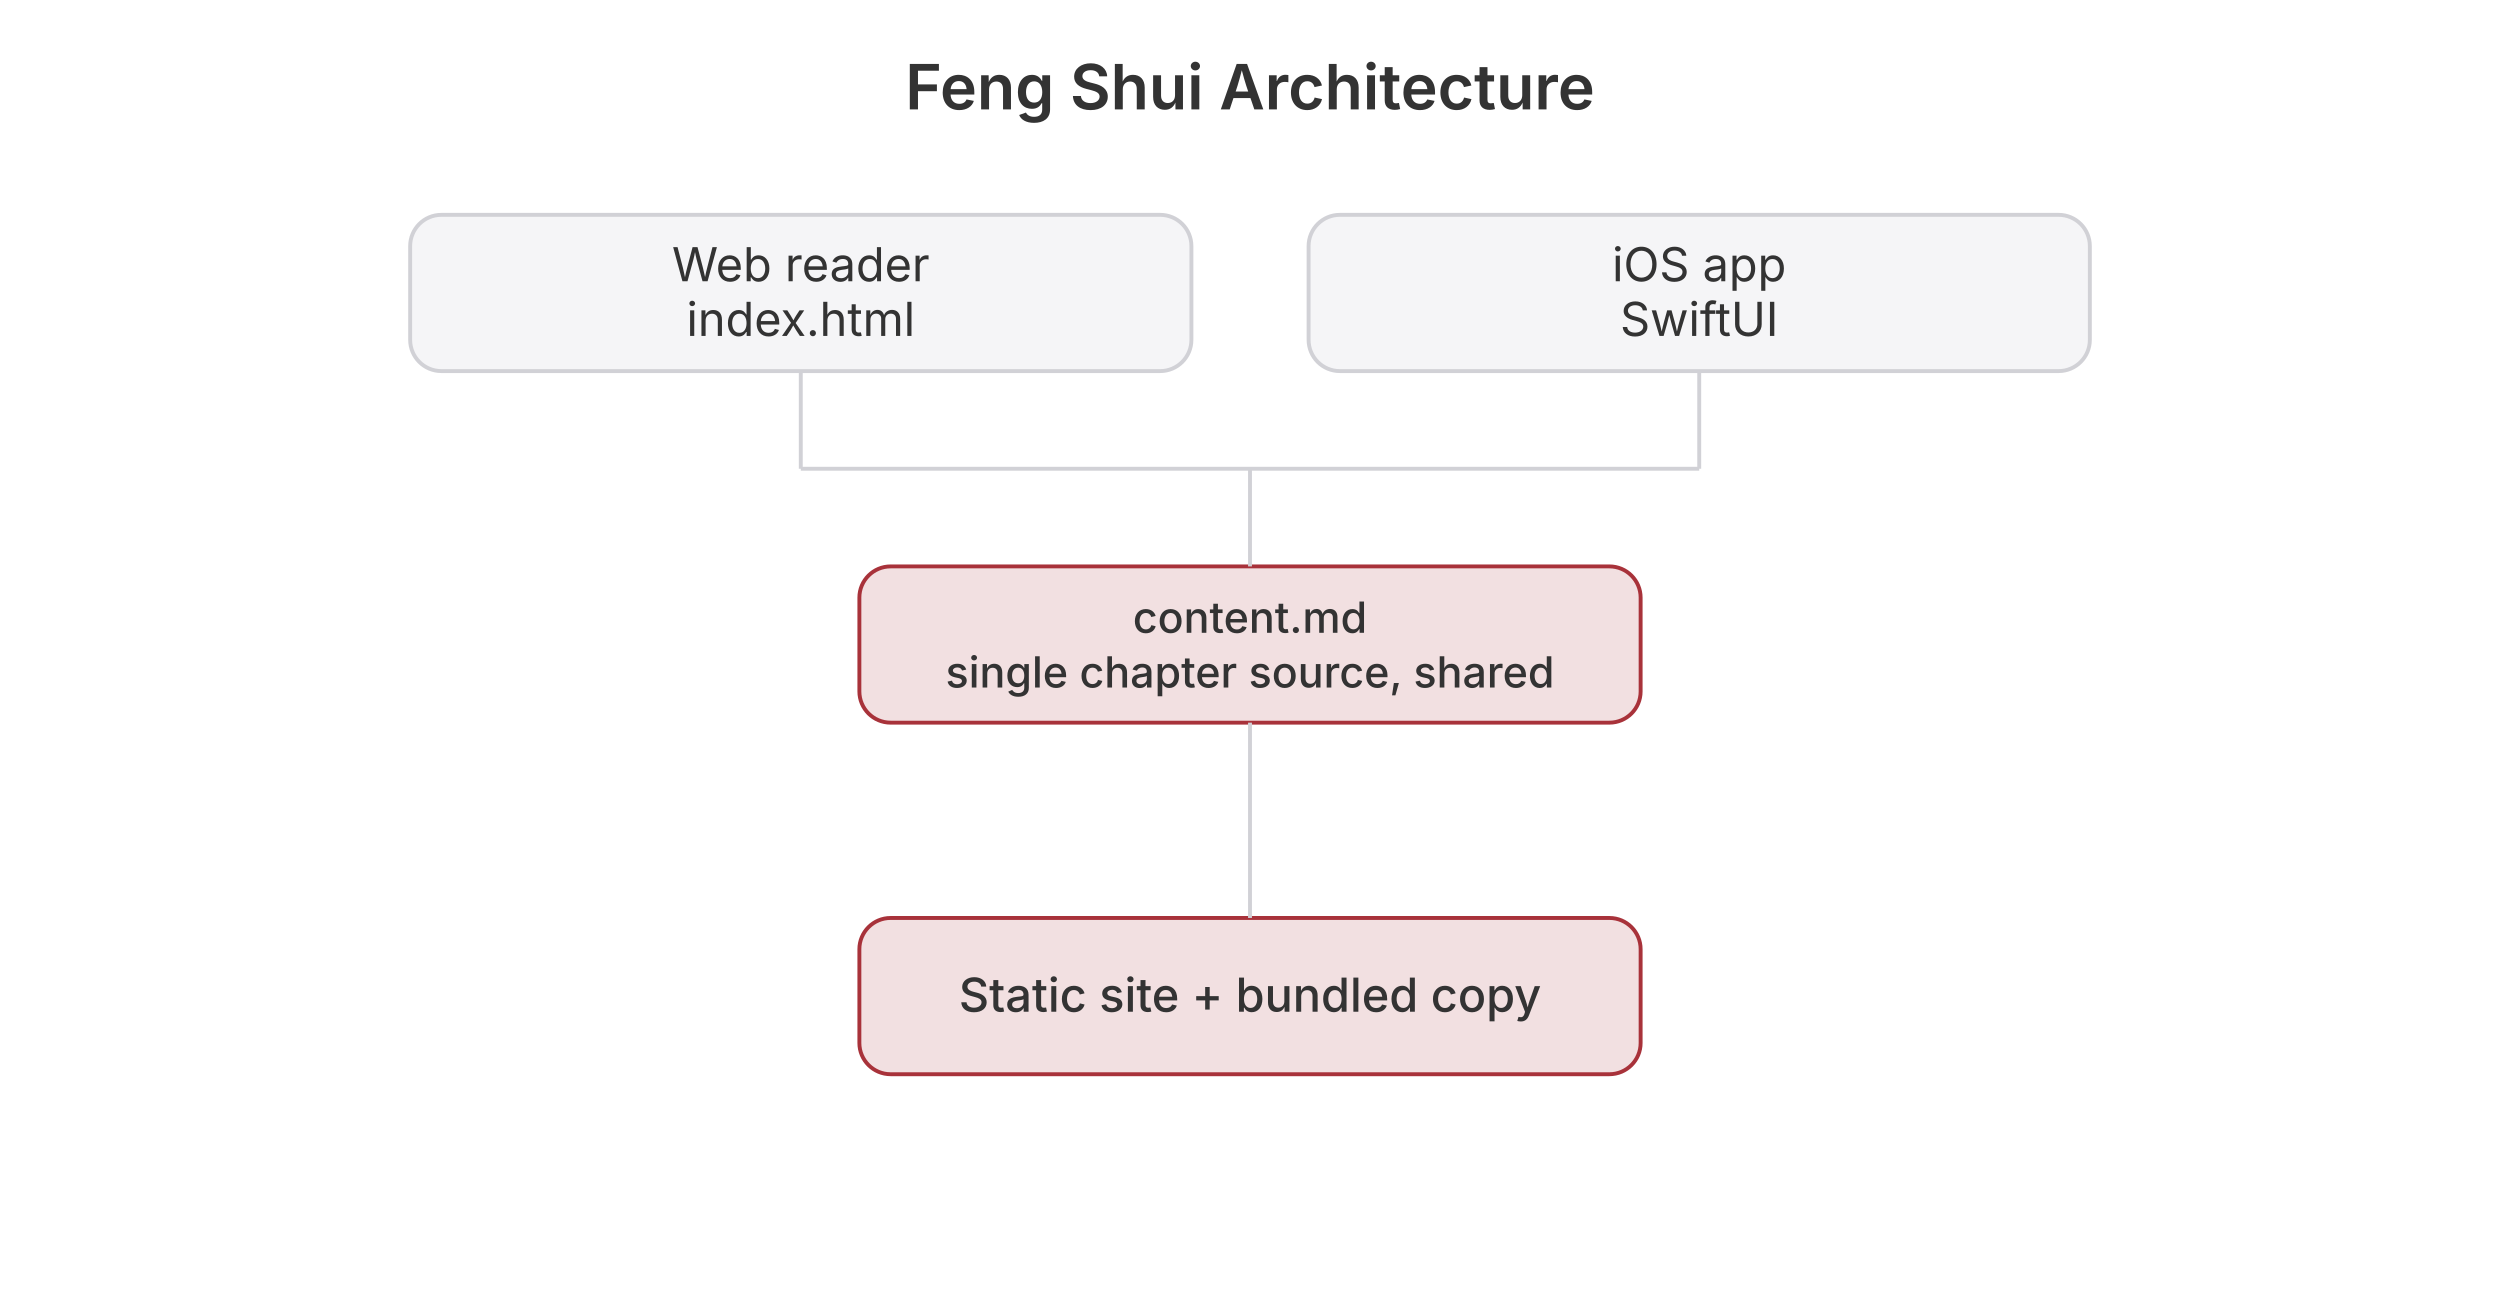
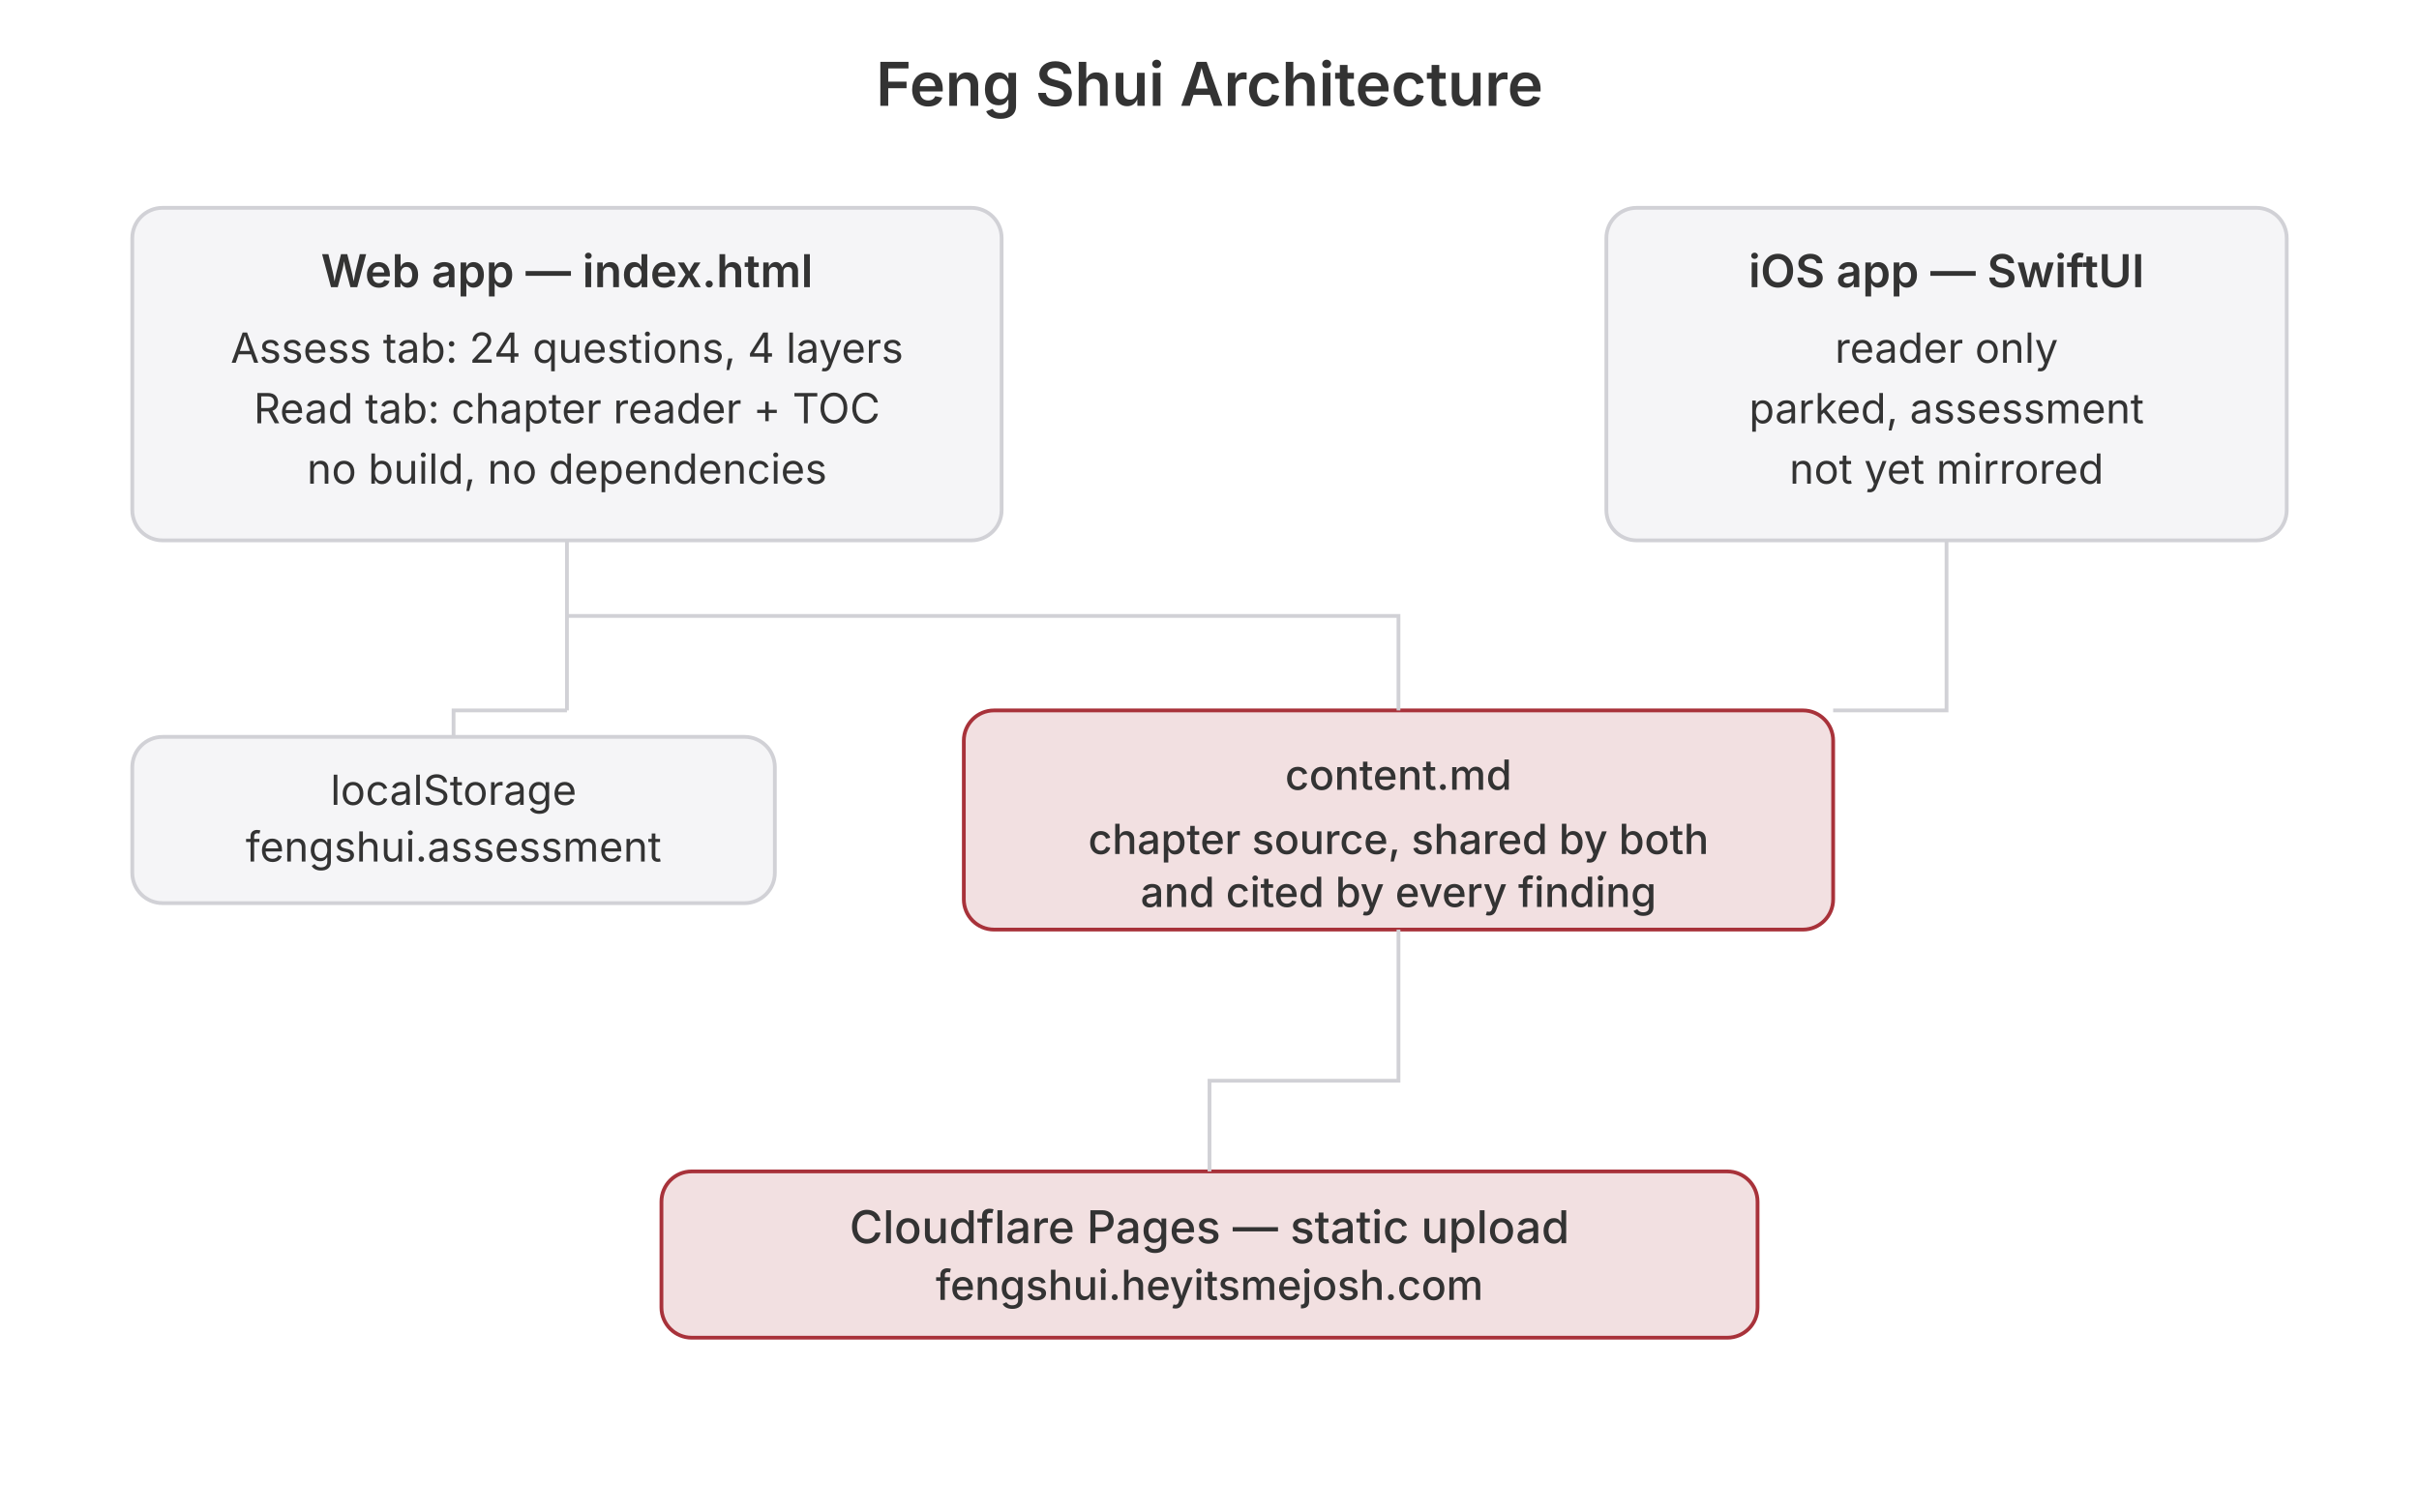
- <svg xmlns="http://www.w3.org/2000/svg" width="640" height="330" style="background:#fff;font-family:-apple-system,BlinkMacSystemFont,sans-serif" viewBox="0 0 640 330">
+ <svg xmlns="http://www.w3.org/2000/svg" width="640" height="400" style="background:#fff;font-family:-apple-system,BlinkMacSystemFont,sans-serif" viewBox="0 0 640 400">
  <text x="320" y="28" fill="#333" font-size="16" font-weight="600" text-anchor="middle">Feng Shui Architecture</text>
-   <rect width="200" height="40" x="105" y="55" fill="#f5f5f7" stroke="#d1d1d6" rx="8" />
-   <text x="205" y="72" fill="#333" font-size="12" text-anchor="middle">Web reader</text>
-   <text x="205" y="86" fill="#333" font-size="12" text-anchor="middle">index.html</text>
-   <rect width="200" height="40" x="335" y="55" fill="#f5f5f7" stroke="#d1d1d6" rx="8" />
-   <text x="435" y="72" fill="#333" font-size="12" text-anchor="middle">iOS app</text>
-   <text x="435" y="86" fill="#333" font-size="12" text-anchor="middle">SwiftUI</text>
-   <rect width="200" height="40" x="220" y="145" fill="#a8323a" fill-opacity=".15" stroke="#a8323a" rx="8" />
-   <text x="320" y="162" fill="#333" font-size="11" font-weight="500" text-anchor="middle">content.md</text>
-   <text x="320" y="176" fill="#333" font-size="11" font-weight="500" text-anchor="middle">single chapter source, shared</text>
-   <rect width="200" height="40" x="220" y="235" fill="#a8323a" fill-opacity=".15" stroke="#a8323a" rx="8" />
-   <text x="320" y="259" fill="#333" font-size="12" font-weight="500" text-anchor="middle">Static site + bundled copy</text>
-   <path stroke="#d1d1d6" fill="none" d="M205 95v25M435 95v25M205 120H435M320 120V145M320 185V235" />
+   <rect width="230" height="88" x="35" y="55" fill="#f5f5f7" stroke="#d1d1d6" rx="8" />
+   <text x="150" y="76" fill="#333" font-size="12" font-weight="600" text-anchor="middle">Web app — index.html</text>
+   <text x="150" y="96" fill="#333" font-size="11" text-anchor="middle">Assess tab: 24 questions, 4 layers</text>
+   <text x="150" y="112" fill="#333" font-size="11" text-anchor="middle">Read tab: chapter reader + TOC</text>
+   <text x="150" y="128" fill="#333" font-size="11" text-anchor="middle">no build, no dependencies</text>
+   <rect width="180" height="88" x="425" y="55" fill="#f5f5f7" stroke="#d1d1d6" rx="8" />
+   <text x="515" y="76" fill="#333" font-size="12" font-weight="600" text-anchor="middle">iOS app — SwiftUI</text>
+   <text x="515" y="96" fill="#333" font-size="11" text-anchor="middle">reader only</text>
+   <text x="515" y="112" fill="#333" font-size="11" text-anchor="middle">parked, assessment</text>
+   <text x="515" y="128" fill="#333" font-size="11" text-anchor="middle">not yet mirrored</text>
+   <rect width="170" height="44" x="35" y="195" fill="#f5f5f7" stroke="#d1d1d6" rx="8" />
+   <text x="120" y="213" fill="#333" font-size="11" text-anchor="middle">localStorage</text>
+   <text x="120" y="228" fill="#333" font-size="11" text-anchor="middle">fengshui.assessment</text>
+   <rect width="230" height="58" x="255" y="188" fill="#a8323a" fill-opacity=".15" stroke="#a8323a" rx="8" />
+   <text x="370" y="209" fill="#333" font-size="11" font-weight="500" text-anchor="middle">content.md</text>
+   <text x="370" y="226" fill="#333" font-size="11" font-weight="500" text-anchor="middle">chapter source, shared by both</text>
+   <text x="370" y="240" fill="#333" font-size="11" font-weight="500" text-anchor="middle">and cited by every finding</text>
+   <rect width="290" height="44" x="175" y="310" fill="#a8323a" fill-opacity=".15" stroke="#a8323a" rx="8" />
+   <text x="320" y="329" fill="#333" font-size="12" font-weight="500" text-anchor="middle">Cloudflare Pages — static upload</text>
+   <text x="320" y="344" fill="#333" font-size="11" font-weight="500" text-anchor="middle">fengshui.heyitsmejosh.com</text>
+   <path stroke="#d1d1d6" fill="none" d="M150 143v45M150 188H120v7M150 143v20h220v25M515 143v45h-30v0M370 246v40H320v24" />
</svg>
